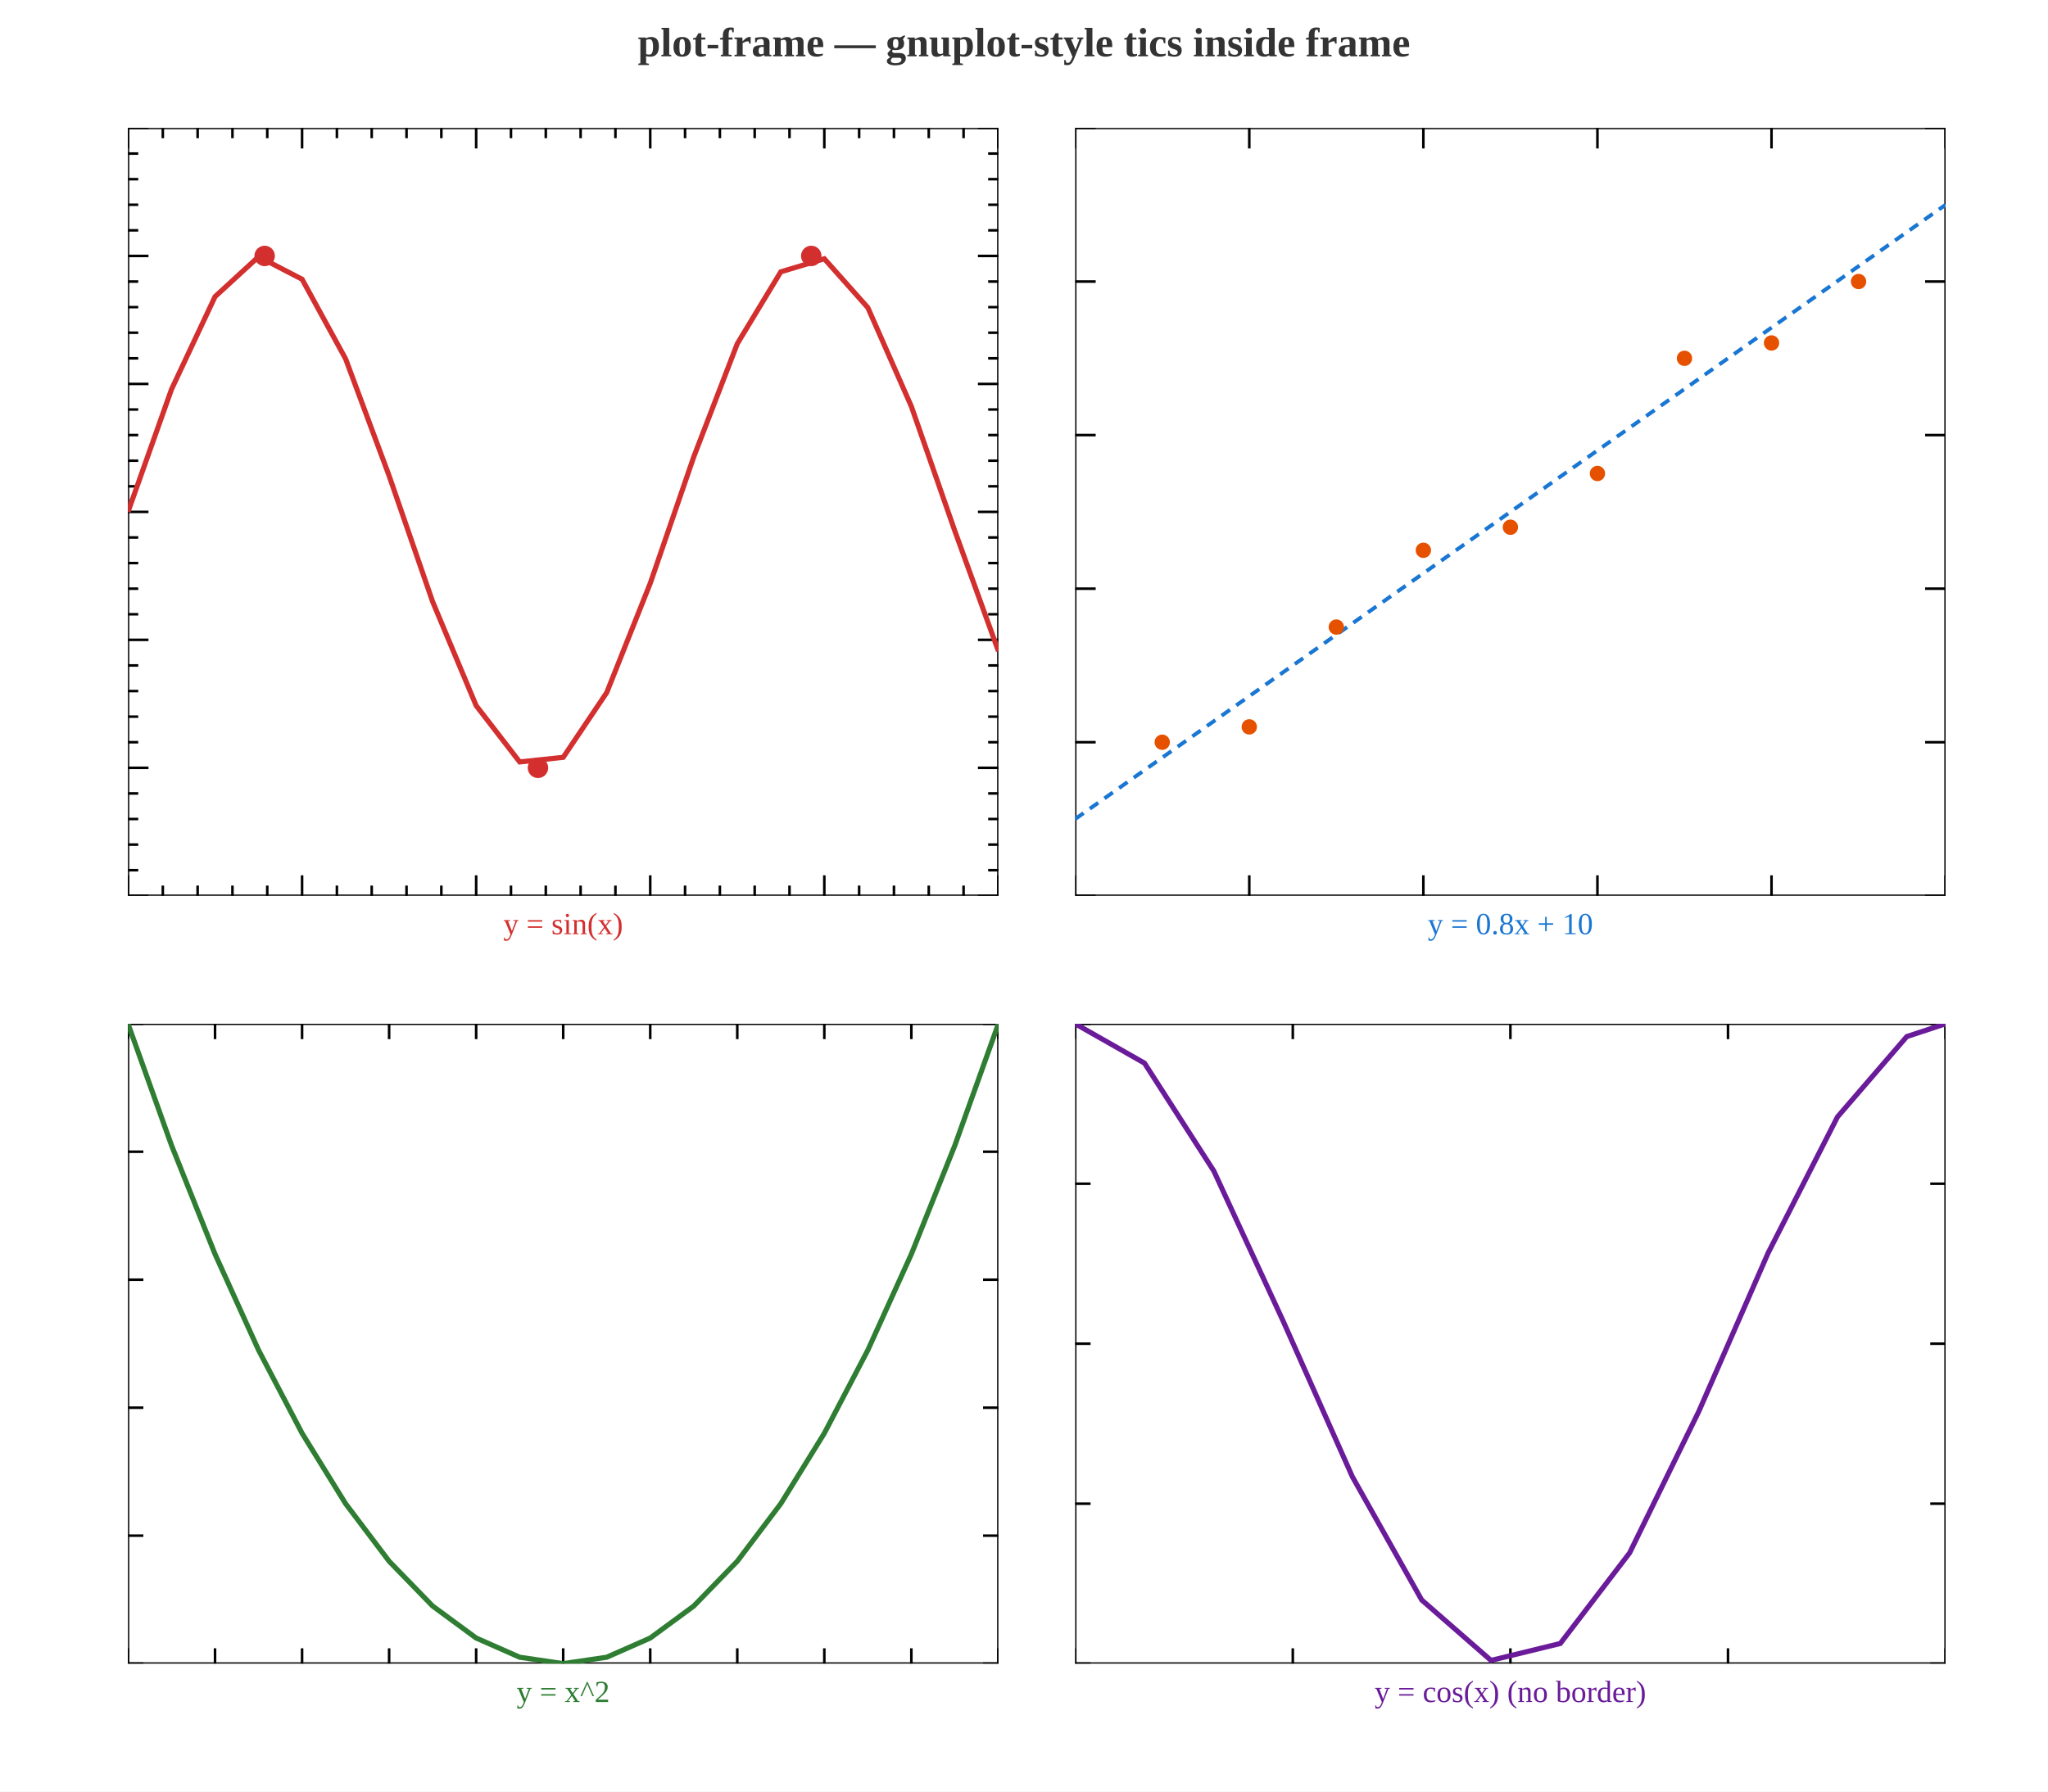
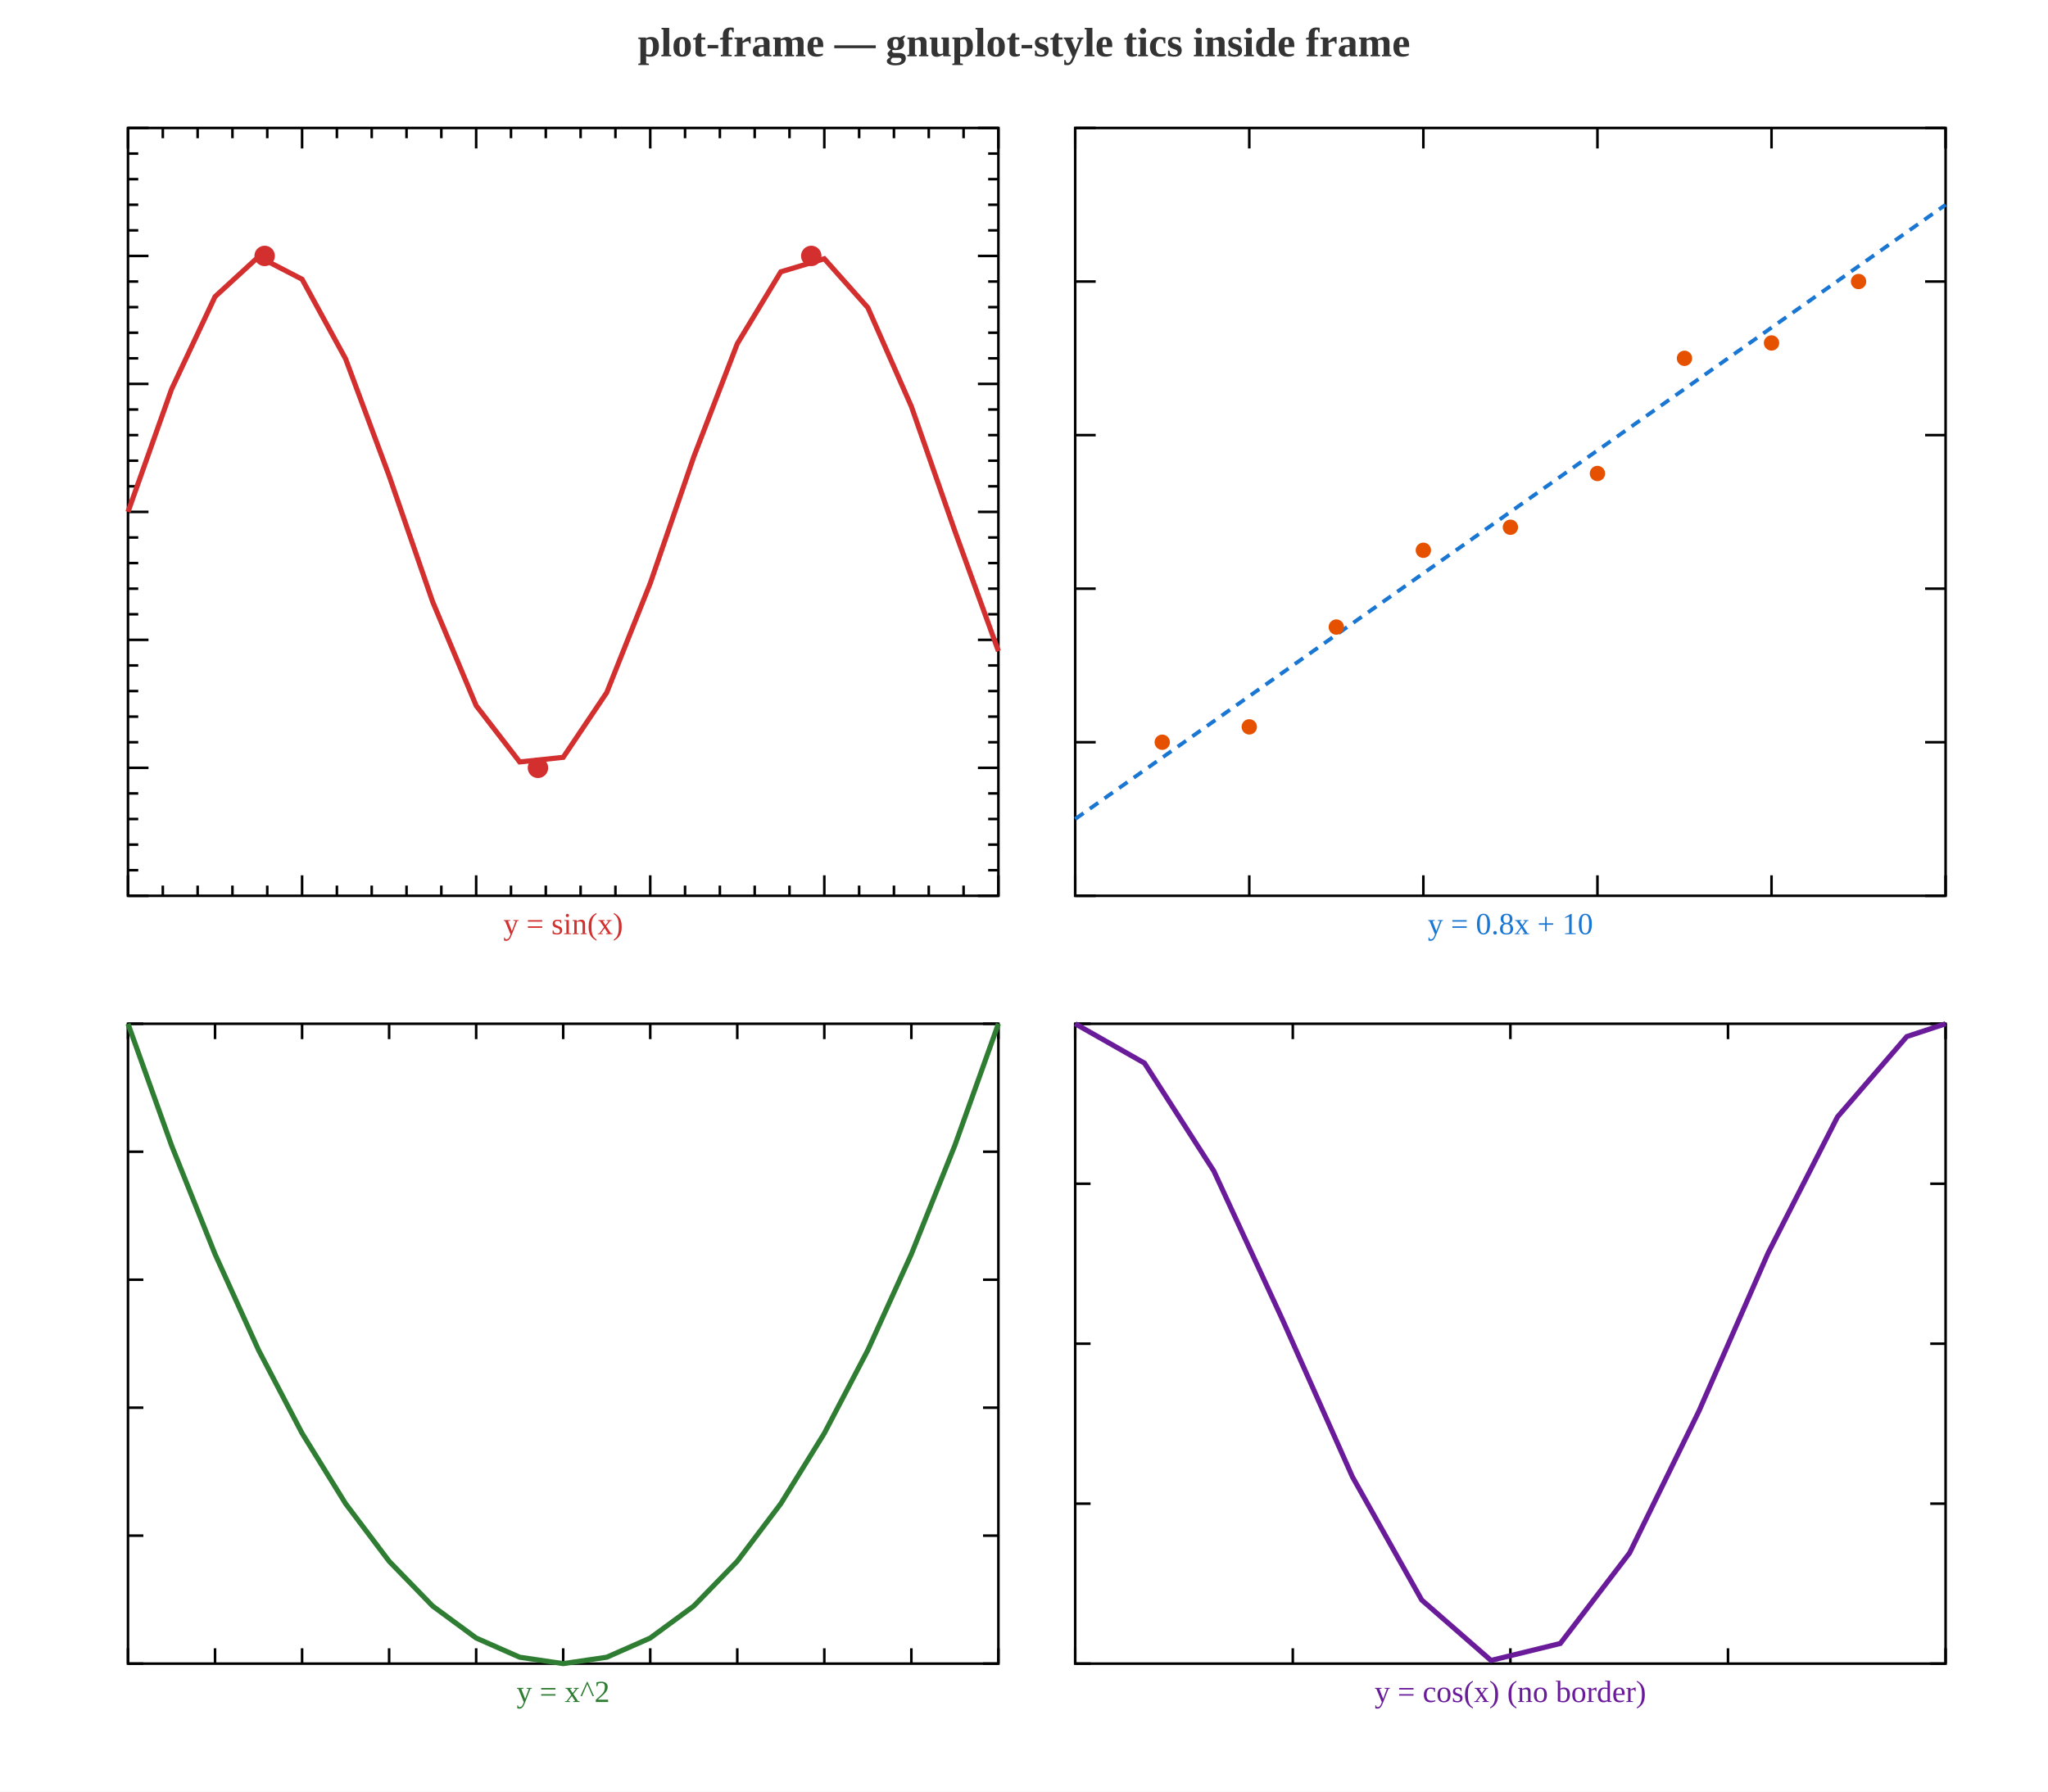
<svg xmlns="http://www.w3.org/2000/svg" width="800" height="700">
  <rect x="0" y="0" width="800" height="700" fill="white" />
  <text x="400" y="22" font-size="16" text-anchor="middle" font-weight="bold" fill="#333">plot-frame — gnuplot-style tics inside frame</text>
-   <svg x="50" y="50" width="340" height="300" viewBox="0 0 340 300">
+   <svg x="50" y="50" width="340" height="300" viewBox="0 0 340 300" overflow="visible">
    <rect x="0.00" y="0.00" width="340" height="300" fill="none" stroke="black" stroke-width="1" />
    <line x1="0.00" y1="300.00" x2="0.00" y2="292.00" stroke="black" stroke-width="1" />
    <line x1="0.00" y1="0.00" x2="0.00" y2="8.00" stroke="black" stroke-width="1" />
    <line x1="68.00" y1="300.00" x2="68.00" y2="292.00" stroke="black" stroke-width="1" />
    <line x1="68.00" y1="0.00" x2="68.00" y2="8.00" stroke="black" stroke-width="1" />
    <line x1="136.00" y1="300.00" x2="136.00" y2="292.00" stroke="black" stroke-width="1" />
    <line x1="136.00" y1="0.00" x2="136.00" y2="8.00" stroke="black" stroke-width="1" />
    <line x1="204.00" y1="300.00" x2="204.00" y2="292.00" stroke="black" stroke-width="1" />
    <line x1="204.00" y1="0.00" x2="204.00" y2="8.00" stroke="black" stroke-width="1" />
    <line x1="272.00" y1="300.00" x2="272.00" y2="292.00" stroke="black" stroke-width="1" />
    <line x1="272.00" y1="0.00" x2="272.00" y2="8.00" stroke="black" stroke-width="1" />
    <line x1="340.00" y1="300.00" x2="340.00" y2="292.00" stroke="black" stroke-width="1" />
    <line x1="340.00" y1="0.00" x2="340.00" y2="8.00" stroke="black" stroke-width="1" />
    <line x1="13.60" y1="300.00" x2="13.60" y2="296.00" stroke="black" stroke-width="1" />
    <line x1="13.60" y1="0.00" x2="13.60" y2="4.00" stroke="black" stroke-width="1" />
    <line x1="27.20" y1="300.00" x2="27.20" y2="296.00" stroke="black" stroke-width="1" />
    <line x1="27.20" y1="0.00" x2="27.20" y2="4.00" stroke="black" stroke-width="1" />
    <line x1="40.80" y1="300.00" x2="40.80" y2="296.00" stroke="black" stroke-width="1" />
    <line x1="40.80" y1="0.00" x2="40.80" y2="4.00" stroke="black" stroke-width="1" />
    <line x1="54.40" y1="300.00" x2="54.40" y2="296.00" stroke="black" stroke-width="1" />
    <line x1="54.40" y1="0.00" x2="54.40" y2="4.00" stroke="black" stroke-width="1" />
    <line x1="81.60" y1="300.00" x2="81.60" y2="296.00" stroke="black" stroke-width="1" />
    <line x1="81.60" y1="0.00" x2="81.60" y2="4.00" stroke="black" stroke-width="1" />
    <line x1="95.20" y1="300.00" x2="95.20" y2="296.00" stroke="black" stroke-width="1" />
    <line x1="95.20" y1="0.00" x2="95.20" y2="4.00" stroke="black" stroke-width="1" />
    <line x1="108.80" y1="300.00" x2="108.80" y2="296.00" stroke="black" stroke-width="1" />
    <line x1="108.80" y1="0.00" x2="108.80" y2="4.00" stroke="black" stroke-width="1" />
    <line x1="122.40" y1="300.00" x2="122.40" y2="296.00" stroke="black" stroke-width="1" />
    <line x1="122.40" y1="0.00" x2="122.40" y2="4.00" stroke="black" stroke-width="1" />
    <line x1="149.60" y1="300.00" x2="149.60" y2="296.00" stroke="black" stroke-width="1" />
    <line x1="149.60" y1="0.00" x2="149.60" y2="4.00" stroke="black" stroke-width="1" />
    <line x1="163.20" y1="300.00" x2="163.20" y2="296.00" stroke="black" stroke-width="1" />
    <line x1="163.20" y1="0.00" x2="163.20" y2="4.00" stroke="black" stroke-width="1" />
    <line x1="176.80" y1="300.00" x2="176.80" y2="296.00" stroke="black" stroke-width="1" />
    <line x1="176.80" y1="0.00" x2="176.80" y2="4.00" stroke="black" stroke-width="1" />
    <line x1="190.40" y1="300.00" x2="190.40" y2="296.00" stroke="black" stroke-width="1" />
    <line x1="190.40" y1="0.00" x2="190.40" y2="4.00" stroke="black" stroke-width="1" />
    <line x1="217.60" y1="300.00" x2="217.60" y2="296.00" stroke="black" stroke-width="1" />
    <line x1="217.60" y1="0.00" x2="217.60" y2="4.00" stroke="black" stroke-width="1" />
    <line x1="231.20" y1="300.00" x2="231.20" y2="296.00" stroke="black" stroke-width="1" />
    <line x1="231.20" y1="0.00" x2="231.20" y2="4.00" stroke="black" stroke-width="1" />
    <line x1="244.80" y1="300.00" x2="244.80" y2="296.00" stroke="black" stroke-width="1" />
    <line x1="244.80" y1="0.00" x2="244.80" y2="4.00" stroke="black" stroke-width="1" />
    <line x1="258.40" y1="300.00" x2="258.40" y2="296.00" stroke="black" stroke-width="1" />
    <line x1="258.40" y1="0.00" x2="258.40" y2="4.00" stroke="black" stroke-width="1" />
    <line x1="285.60" y1="300.00" x2="285.60" y2="296.00" stroke="black" stroke-width="1" />
    <line x1="285.60" y1="0.00" x2="285.60" y2="4.00" stroke="black" stroke-width="1" />
    <line x1="299.20" y1="300.00" x2="299.20" y2="296.00" stroke="black" stroke-width="1" />
    <line x1="299.20" y1="0.00" x2="299.20" y2="4.00" stroke="black" stroke-width="1" />
    <line x1="312.80" y1="300.00" x2="312.80" y2="296.00" stroke="black" stroke-width="1" />
    <line x1="312.80" y1="0.00" x2="312.80" y2="4.00" stroke="black" stroke-width="1" />
    <line x1="326.40" y1="300.00" x2="326.40" y2="296.00" stroke="black" stroke-width="1" />
    <line x1="326.40" y1="0.00" x2="326.40" y2="4.00" stroke="black" stroke-width="1" />
    <line x1="0.00" y1="300.00" x2="8.00" y2="300.00" stroke="black" stroke-width="1" />
    <line x1="340.00" y1="300.00" x2="332.00" y2="300.00" stroke="black" stroke-width="1" />
    <line x1="0.00" y1="250.00" x2="8.00" y2="250.00" stroke="black" stroke-width="1" />
    <line x1="340.00" y1="250.00" x2="332.00" y2="250.00" stroke="black" stroke-width="1" />
    <line x1="0.00" y1="200.00" x2="8.00" y2="200.00" stroke="black" stroke-width="1" />
    <line x1="340.00" y1="200.00" x2="332.00" y2="200.00" stroke="black" stroke-width="1" />
    <line x1="0.00" y1="150.00" x2="8.00" y2="150.00" stroke="black" stroke-width="1" />
    <line x1="340.00" y1="150.00" x2="332.00" y2="150.00" stroke="black" stroke-width="1" />
    <line x1="0.00" y1="100.00" x2="8.00" y2="100.00" stroke="black" stroke-width="1" />
    <line x1="340.00" y1="100.00" x2="332.00" y2="100.00" stroke="black" stroke-width="1" />
    <line x1="0.00" y1="50.00" x2="8.00" y2="50.00" stroke="black" stroke-width="1" />
    <line x1="340.00" y1="50.00" x2="332.00" y2="50.00" stroke="black" stroke-width="1" />
    <line x1="0.00" y1="0.00" x2="8.00" y2="0.00" stroke="black" stroke-width="1" />
    <line x1="340.00" y1="0.00" x2="332.00" y2="0.00" stroke="black" stroke-width="1" />
    <line x1="0.00" y1="290.00" x2="4.00" y2="290.00" stroke="black" stroke-width="1" />
    <line x1="340.00" y1="290.00" x2="336.00" y2="290.00" stroke="black" stroke-width="1" />
    <line x1="0.00" y1="280.00" x2="4.00" y2="280.00" stroke="black" stroke-width="1" />
    <line x1="340.00" y1="280.00" x2="336.00" y2="280.00" stroke="black" stroke-width="1" />
    <line x1="0.00" y1="270.00" x2="4.00" y2="270.00" stroke="black" stroke-width="1" />
    <line x1="340.00" y1="270.00" x2="336.00" y2="270.00" stroke="black" stroke-width="1" />
    <line x1="0.00" y1="260.00" x2="4.00" y2="260.00" stroke="black" stroke-width="1" />
    <line x1="340.00" y1="260.00" x2="336.00" y2="260.00" stroke="black" stroke-width="1" />
    <line x1="0.00" y1="240.00" x2="4.00" y2="240.00" stroke="black" stroke-width="1" />
    <line x1="340.00" y1="240.00" x2="336.00" y2="240.00" stroke="black" stroke-width="1" />
    <line x1="0.00" y1="230.00" x2="4.00" y2="230.00" stroke="black" stroke-width="1" />
    <line x1="340.00" y1="230.00" x2="336.00" y2="230.00" stroke="black" stroke-width="1" />
    <line x1="0.00" y1="220.00" x2="4.00" y2="220.00" stroke="black" stroke-width="1" />
    <line x1="340.00" y1="220.00" x2="336.00" y2="220.00" stroke="black" stroke-width="1" />
    <line x1="0.00" y1="210.00" x2="4.00" y2="210.00" stroke="black" stroke-width="1" />
    <line x1="340.00" y1="210.00" x2="336.00" y2="210.00" stroke="black" stroke-width="1" />
    <line x1="0.00" y1="190.00" x2="4.00" y2="190.00" stroke="black" stroke-width="1" />
    <line x1="340.00" y1="190.00" x2="336.00" y2="190.00" stroke="black" stroke-width="1" />
    <line x1="0.00" y1="180.00" x2="4.00" y2="180.00" stroke="black" stroke-width="1" />
    <line x1="340.00" y1="180.00" x2="336.00" y2="180.00" stroke="black" stroke-width="1" />
    <line x1="0.00" y1="170.00" x2="4.00" y2="170.00" stroke="black" stroke-width="1" />
    <line x1="340.00" y1="170.00" x2="336.00" y2="170.00" stroke="black" stroke-width="1" />
    <line x1="0.00" y1="160.00" x2="4.00" y2="160.00" stroke="black" stroke-width="1" />
    <line x1="340.00" y1="160.00" x2="336.00" y2="160.00" stroke="black" stroke-width="1" />
    <line x1="0.00" y1="140.00" x2="4.00" y2="140.00" stroke="black" stroke-width="1" />
    <line x1="340.00" y1="140.00" x2="336.00" y2="140.00" stroke="black" stroke-width="1" />
    <line x1="0.00" y1="130.00" x2="4.00" y2="130.00" stroke="black" stroke-width="1" />
    <line x1="340.00" y1="130.00" x2="336.00" y2="130.00" stroke="black" stroke-width="1" />
    <line x1="0.00" y1="120.00" x2="4.00" y2="120.00" stroke="black" stroke-width="1" />
    <line x1="340.00" y1="120.00" x2="336.00" y2="120.00" stroke="black" stroke-width="1" />
    <line x1="0.00" y1="110.00" x2="4.00" y2="110.00" stroke="black" stroke-width="1" />
    <line x1="340.00" y1="110.00" x2="336.00" y2="110.00" stroke="black" stroke-width="1" />
    <line x1="0.00" y1="90.00" x2="4.00" y2="90.00" stroke="black" stroke-width="1" />
    <line x1="340.00" y1="90.00" x2="336.00" y2="90.00" stroke="black" stroke-width="1" />
    <line x1="0.00" y1="80.00" x2="4.00" y2="80.00" stroke="black" stroke-width="1" />
    <line x1="340.00" y1="80.00" x2="336.00" y2="80.00" stroke="black" stroke-width="1" />
    <line x1="0.00" y1="70.00" x2="4.00" y2="70.00" stroke="black" stroke-width="1" />
    <line x1="340.00" y1="70.00" x2="336.00" y2="70.00" stroke="black" stroke-width="1" />
    <line x1="0.00" y1="60.00" x2="4.00" y2="60.00" stroke="black" stroke-width="1" />
    <line x1="340.00" y1="60.00" x2="336.00" y2="60.00" stroke="black" stroke-width="1" />
    <line x1="0.00" y1="40.00" x2="4.00" y2="40.00" stroke="black" stroke-width="1" />
    <line x1="340.00" y1="40.00" x2="336.00" y2="40.00" stroke="black" stroke-width="1" />
    <line x1="0.00" y1="30.00" x2="4.00" y2="30.00" stroke="black" stroke-width="1" />
    <line x1="340.00" y1="30.00" x2="336.00" y2="30.00" stroke="black" stroke-width="1" />
    <line x1="0.00" y1="20.00" x2="4.00" y2="20.00" stroke="black" stroke-width="1" />
    <line x1="340.00" y1="20.00" x2="336.00" y2="20.00" stroke="black" stroke-width="1" />
    <line x1="0.00" y1="10.00" x2="4.00" y2="10.00" stroke="black" stroke-width="1" />
    <line x1="340.00" y1="10.00" x2="336.00" y2="10.00" stroke="black" stroke-width="1" />
    <path d="M 0.00,150.00 L 17.00,102.10 L 34.00,65.90 L 51.00,50.30 L 68.00,59.10 L 85.00,90.20 L 102.00,135.90 L 119.00,185.10 L 136.00,225.70 L 153.00,247.70 L 170.00,245.90 L 187.00,220.60 L 204.00,177.90 L 221.00,128.50 L 238.00,84.30 L 255.00,56.20 L 272.00,51.10 L 289.00,70.20 L 306.00,108.80 L 323.00,157.50 L 340.00,204.40" stroke="#d32f2f" stroke-width="2" fill="none" />
    <circle cx="53.38" cy="50.00" r="4" fill="#d32f2f" />
    <circle cx="160.14" cy="250.00" r="4" fill="#d32f2f" />
    <circle cx="266.90" cy="50.00" r="4" fill="#d32f2f" />
  </svg>
  <text x="220" y="365" font-size="12" text-anchor="middle" fill="#d32f2f">y = sin(x)</text>
-   <svg x="420" y="50" width="340" height="300" viewBox="0 0 340 300">
+   <svg x="420" y="50" width="340" height="300" viewBox="0 0 340 300" overflow="visible">
    <rect x="0" y="0" width="340" height="300" fill="none" stroke="black" stroke-width="1" />
    <line x1="0" y1="300" x2="0" y2="292" stroke="black" stroke-width="1" />
    <line x1="0" y1="0" x2="0" y2="8" stroke="black" stroke-width="1" />
    <line x1="68" y1="300" x2="68" y2="292" stroke="black" stroke-width="1" />
    <line x1="68" y1="0" x2="68" y2="8" stroke="black" stroke-width="1" />
    <line x1="136" y1="300" x2="136" y2="292" stroke="black" stroke-width="1" />
    <line x1="136" y1="0" x2="136" y2="8" stroke="black" stroke-width="1" />
    <line x1="204" y1="300" x2="204" y2="292" stroke="black" stroke-width="1" />
    <line x1="204" y1="0" x2="204" y2="8" stroke="black" stroke-width="1" />
    <line x1="272" y1="300" x2="272" y2="292" stroke="black" stroke-width="1" />
    <line x1="272" y1="0" x2="272" y2="8" stroke="black" stroke-width="1" />
    <line x1="340" y1="300" x2="340" y2="292" stroke="black" stroke-width="1" />
    <line x1="340" y1="0" x2="340" y2="8" stroke="black" stroke-width="1" />
    <line x1="0" y1="300" x2="8" y2="300" stroke="black" stroke-width="1" />
    <line x1="340" y1="300" x2="332" y2="300" stroke="black" stroke-width="1" />
    <line x1="0" y1="240" x2="8" y2="240" stroke="black" stroke-width="1" />
    <line x1="340" y1="240" x2="332" y2="240" stroke="black" stroke-width="1" />
    <line x1="0" y1="180" x2="8" y2="180" stroke="black" stroke-width="1" />
    <line x1="340" y1="180" x2="332" y2="180" stroke="black" stroke-width="1" />
    <line x1="0" y1="120" x2="8" y2="120" stroke="black" stroke-width="1" />
    <line x1="340" y1="120" x2="332" y2="120" stroke="black" stroke-width="1" />
    <line x1="0" y1="60" x2="8" y2="60" stroke="black" stroke-width="1" />
    <line x1="340" y1="60" x2="332" y2="60" stroke="black" stroke-width="1" />
    <line x1="0" y1="0" x2="8" y2="0" stroke="black" stroke-width="1" />
    <line x1="340" y1="0" x2="332" y2="0" stroke="black" stroke-width="1" />
    <line x1="0" y1="270" x2="340" y2="30" stroke="#1976d2" stroke-width="1.50" stroke-dasharray="4,3" />
    <circle cx="34" cy="240" r="3" fill="#e65100" />
    <circle cx="68" cy="234" r="3" fill="#e65100" />
    <circle cx="102" cy="195" r="3" fill="#e65100" />
    <circle cx="136" cy="165" r="3" fill="#e65100" />
    <circle cx="170" cy="156" r="3" fill="#e65100" />
    <circle cx="204" cy="135" r="3" fill="#e65100" />
    <circle cx="238" cy="90" r="3" fill="#e65100" />
    <circle cx="272" cy="84" r="3" fill="#e65100" />
    <circle cx="306" cy="60" r="3" fill="#e65100" />
  </svg>
  <text x="590" y="365" font-size="12" text-anchor="middle" fill="#1976d2">y = 0.8x + 10</text>
-   <svg x="50" y="400" width="340" height="250" viewBox="0 0 340 250">
+   <svg x="50" y="400" width="340" height="250" viewBox="0 0 340 250" overflow="visible">
    <rect x="0" y="0" width="340" height="250" fill="none" stroke="black" stroke-width="1" />
    <line x1="0" y1="250" x2="0" y2="244" stroke="black" stroke-width="1" />
    <line x1="0" y1="0" x2="0" y2="6" stroke="black" stroke-width="1" />
    <line x1="34" y1="250" x2="34" y2="244" stroke="black" stroke-width="1" />
    <line x1="34" y1="0" x2="34" y2="6" stroke="black" stroke-width="1" />
    <line x1="68" y1="250" x2="68" y2="244" stroke="black" stroke-width="1" />
    <line x1="68" y1="0" x2="68" y2="6" stroke="black" stroke-width="1" />
    <line x1="102" y1="250" x2="102" y2="244" stroke="black" stroke-width="1" />
    <line x1="102" y1="0" x2="102" y2="6" stroke="black" stroke-width="1" />
    <line x1="136" y1="250" x2="136" y2="244" stroke="black" stroke-width="1" />
    <line x1="136" y1="0" x2="136" y2="6" stroke="black" stroke-width="1" />
    <line x1="170" y1="250" x2="170" y2="244" stroke="black" stroke-width="1" />
    <line x1="170" y1="0" x2="170" y2="6" stroke="black" stroke-width="1" />
    <line x1="204" y1="250" x2="204" y2="244" stroke="black" stroke-width="1" />
    <line x1="204" y1="0" x2="204" y2="6" stroke="black" stroke-width="1" />
    <line x1="238" y1="250" x2="238" y2="244" stroke="black" stroke-width="1" />
    <line x1="238" y1="0" x2="238" y2="6" stroke="black" stroke-width="1" />
    <line x1="272" y1="250" x2="272" y2="244" stroke="black" stroke-width="1" />
    <line x1="272" y1="0" x2="272" y2="6" stroke="black" stroke-width="1" />
    <line x1="306" y1="250" x2="306" y2="244" stroke="black" stroke-width="1" />
    <line x1="306" y1="0" x2="306" y2="6" stroke="black" stroke-width="1" />
    <line x1="340" y1="250" x2="340" y2="244" stroke="black" stroke-width="1" />
    <line x1="340" y1="0" x2="340" y2="6" stroke="black" stroke-width="1" />
    <line x1="0" y1="250" x2="6" y2="250" stroke="black" stroke-width="1" />
    <line x1="340" y1="250" x2="334" y2="250" stroke="black" stroke-width="1" />
    <line x1="0" y1="200" x2="6" y2="200" stroke="black" stroke-width="1" />
    <line x1="340" y1="200" x2="334" y2="200" stroke="black" stroke-width="1" />
    <line x1="0" y1="150" x2="6" y2="150" stroke="black" stroke-width="1" />
    <line x1="340" y1="150" x2="334" y2="150" stroke="black" stroke-width="1" />
    <line x1="0" y1="100" x2="6" y2="100" stroke="black" stroke-width="1" />
    <line x1="340" y1="100" x2="334" y2="100" stroke="black" stroke-width="1" />
    <line x1="0" y1="50" x2="6" y2="50" stroke="black" stroke-width="1" />
    <line x1="340" y1="50" x2="334" y2="50" stroke="black" stroke-width="1" />
    <line x1="0" y1="0" x2="6" y2="0" stroke="black" stroke-width="1" />
    <line x1="340" y1="0" x2="334" y2="0" stroke="black" stroke-width="1" />
    <path d="M 0,0 L 17.00,47.50 L 34,90 L 51.00,127.50 L 68,160 L 85.00,187.50 L 102,210 L 119.00,227.50 L 136,240 L 153.00,247.50 L 170,250 L 187.00,247.50 L 204,240 L 221.00,227.50 L 238,210 L 255.00,187.50 L 272,160 L 289.00,127.50 L 306,90 L 323.00,47.50 L 340,0" stroke="#2e7d32" stroke-width="2" fill="none" />
  </svg>
  <text x="220" y="665" font-size="12" text-anchor="middle" fill="#2e7d32">y = x^2</text>
-   <svg x="420" y="400" width="340" height="250" viewBox="0 0 340 250">
+   <svg x="420" y="400" width="340" height="250" viewBox="0 0 340 250" overflow="visible">
    <rect x="0.00" y="0.00" width="340" height="250" fill="none" stroke="black" stroke-width="1" />
    <line x1="0.00" y1="250.00" x2="0.00" y2="244.00" stroke="black" stroke-width="1" />
    <line x1="0.00" y1="0.00" x2="0.00" y2="6.00" stroke="black" stroke-width="1" />
    <line x1="85.00" y1="250.00" x2="85.00" y2="244.00" stroke="black" stroke-width="1" />
    <line x1="85.00" y1="0.00" x2="85.00" y2="6.00" stroke="black" stroke-width="1" />
    <line x1="170.00" y1="250.00" x2="170.00" y2="244.00" stroke="black" stroke-width="1" />
    <line x1="170.00" y1="0.00" x2="170.00" y2="6.00" stroke="black" stroke-width="1" />
    <line x1="255.00" y1="250.00" x2="255.00" y2="244.00" stroke="black" stroke-width="1" />
    <line x1="255.00" y1="0.00" x2="255.00" y2="6.00" stroke="black" stroke-width="1" />
    <line x1="340.00" y1="250.00" x2="340.00" y2="244.00" stroke="black" stroke-width="1" />
    <line x1="340.00" y1="0.00" x2="340.00" y2="6.00" stroke="black" stroke-width="1" />
    <line x1="0.00" y1="250.00" x2="6.00" y2="250.00" stroke="black" stroke-width="1" />
    <line x1="340.00" y1="250.00" x2="334.00" y2="250.00" stroke="black" stroke-width="1" />
    <line x1="0.00" y1="187.50" x2="6.00" y2="187.50" stroke="black" stroke-width="1" />
    <line x1="340.00" y1="187.50" x2="334.00" y2="187.50" stroke="black" stroke-width="1" />
    <line x1="0.00" y1="125.00" x2="6.00" y2="125.00" stroke="black" stroke-width="1" />
    <line x1="340.00" y1="125.00" x2="334.00" y2="125.00" stroke="black" stroke-width="1" />
    <line x1="0.00" y1="62.50" x2="6.00" y2="62.50" stroke="black" stroke-width="1" />
    <line x1="340.00" y1="62.50" x2="334.00" y2="62.50" stroke="black" stroke-width="1" />
    <line x1="0.00" y1="0.00" x2="6.00" y2="0.00" stroke="black" stroke-width="1" />
    <line x1="340.00" y1="0.00" x2="334.00" y2="0.00" stroke="black" stroke-width="1" />
    <path d="M 0.00,0.00 L 27.07,15.38 L 54.14,57.50 L 81.21,116.13 L 108.28,177.00 L 135.35,225.13 L 162.42,248.75 L 189.49,242.13 L 216.56,206.75 L 243.63,151.38 L 270.70,89.50 L 297.77,36.38 L 324.84,5.00 L 340.00,0.00" stroke="#6a1b9a" stroke-width="2" fill="none" />
  </svg>
  <text x="590" y="665" font-size="12" text-anchor="middle" fill="#6a1b9a">y = cos(x) (no border)</text>
</svg>
